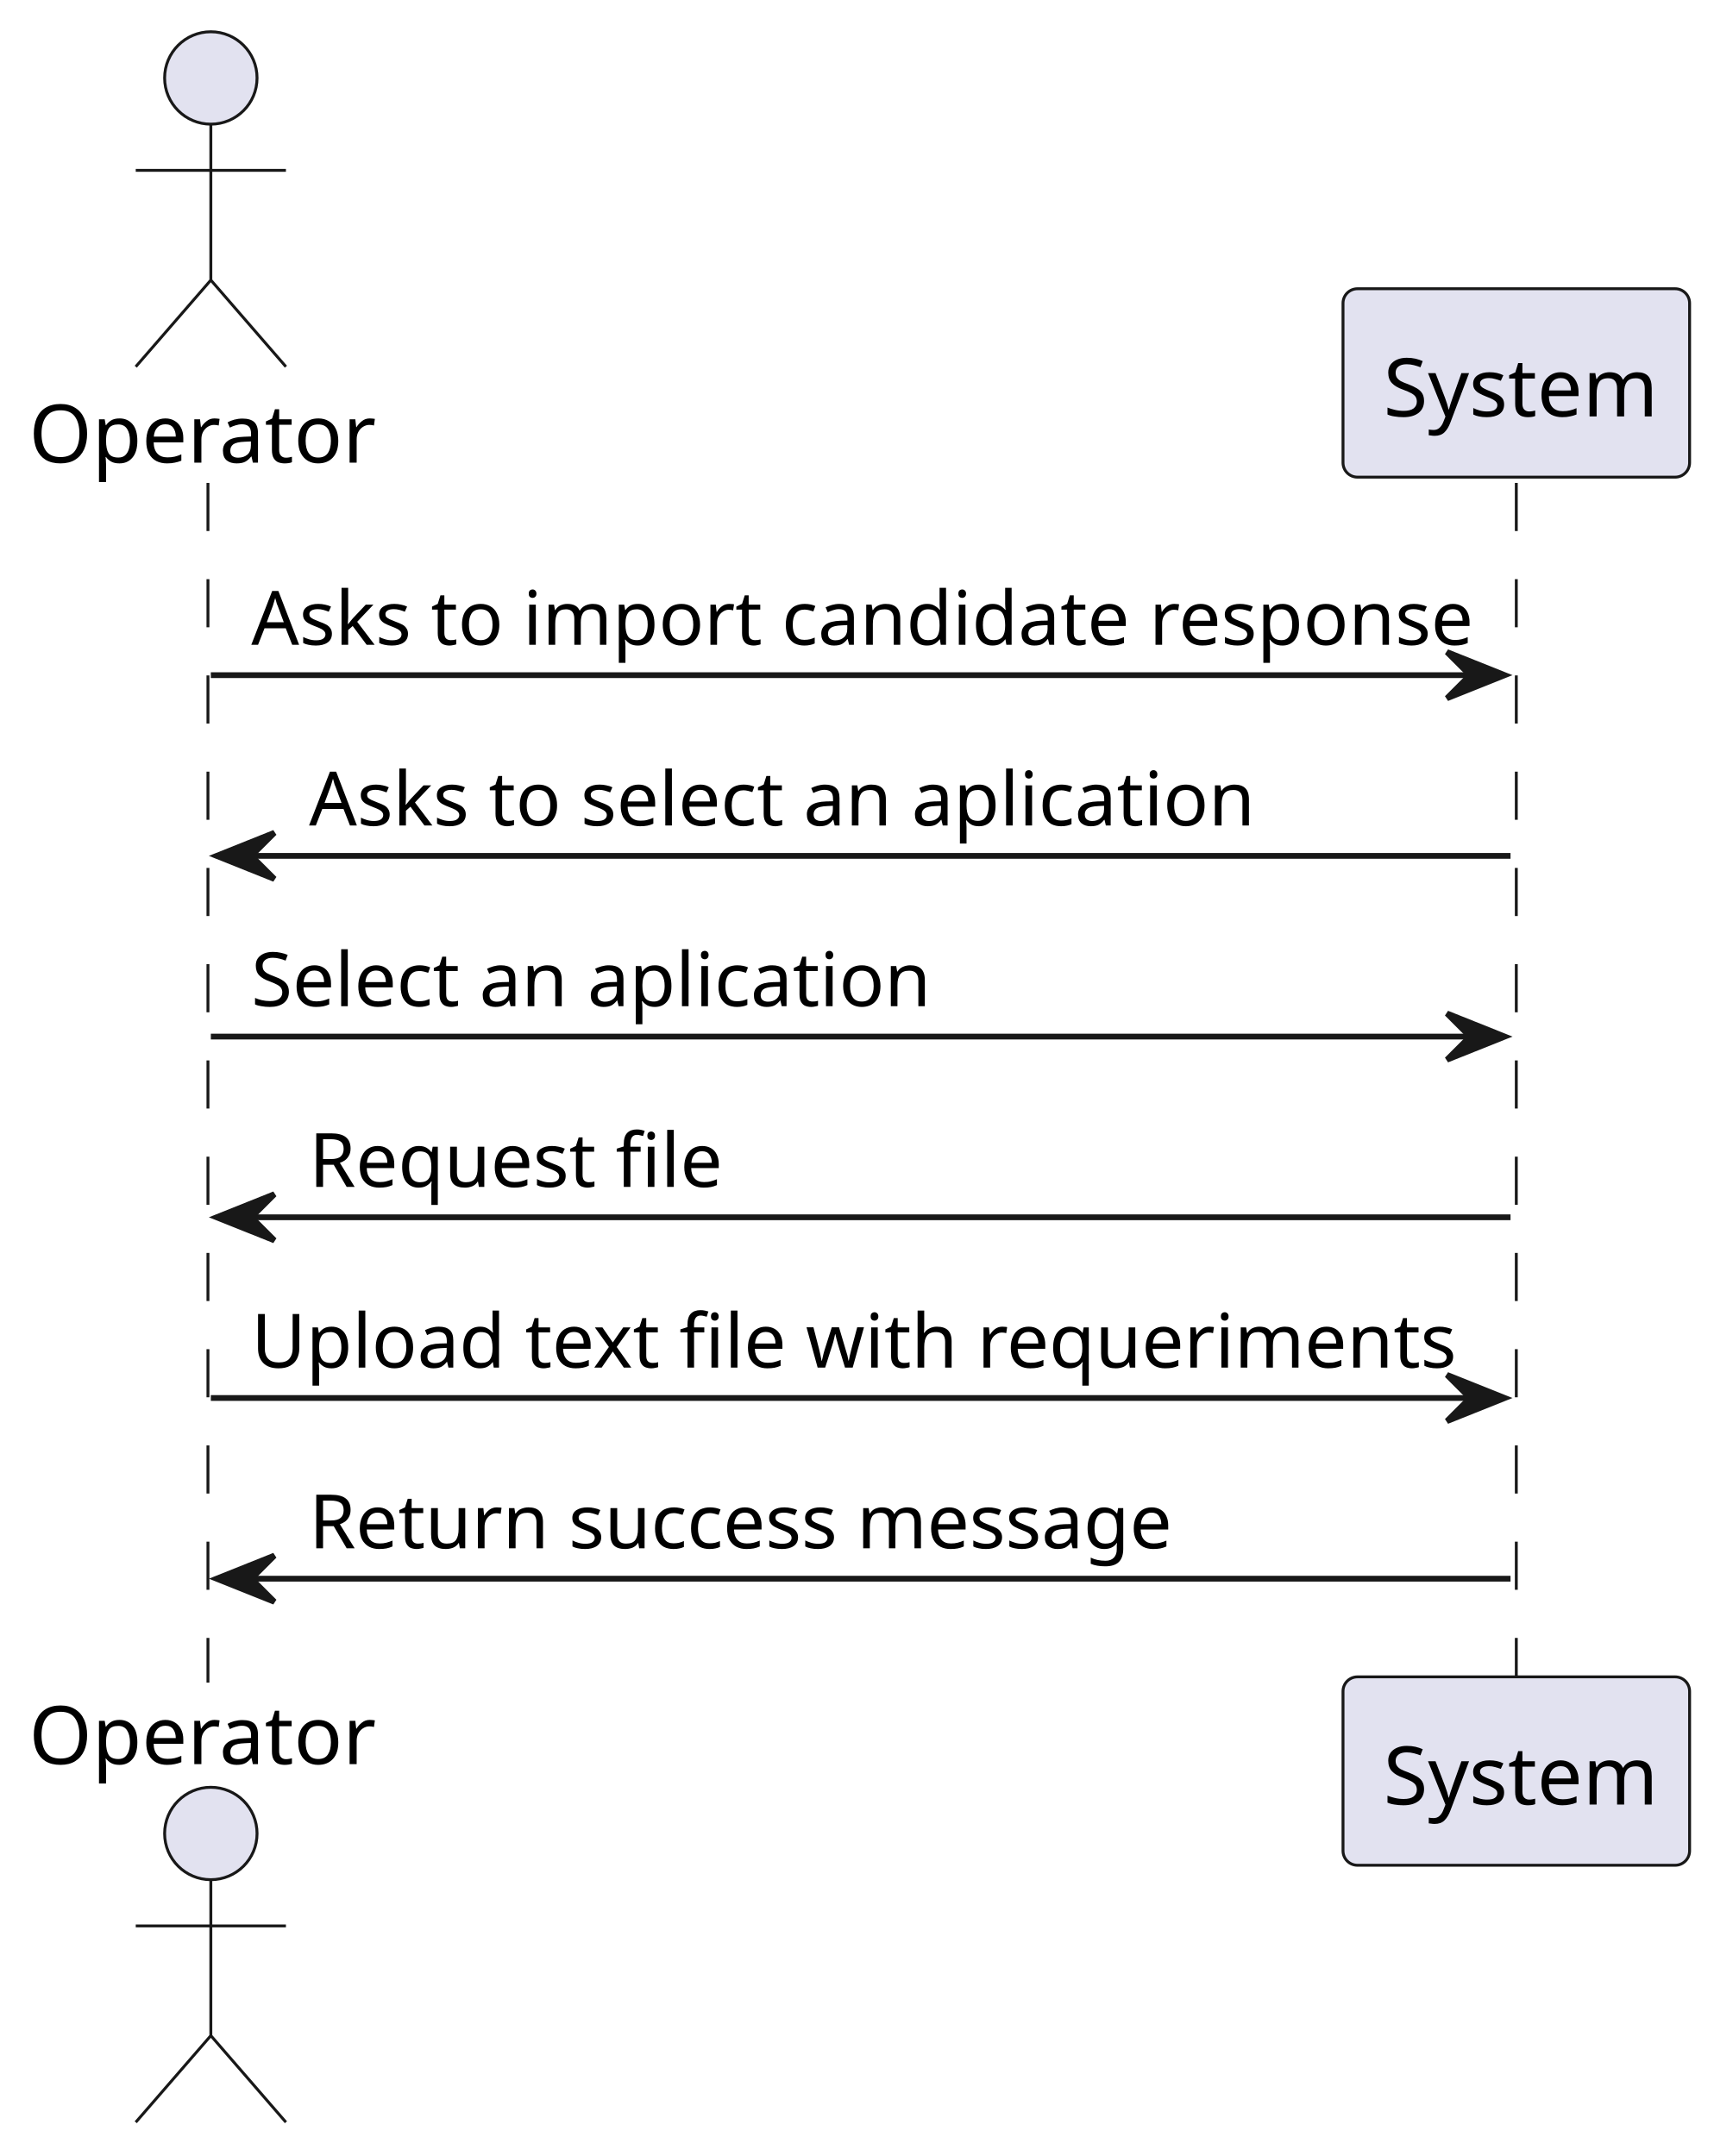
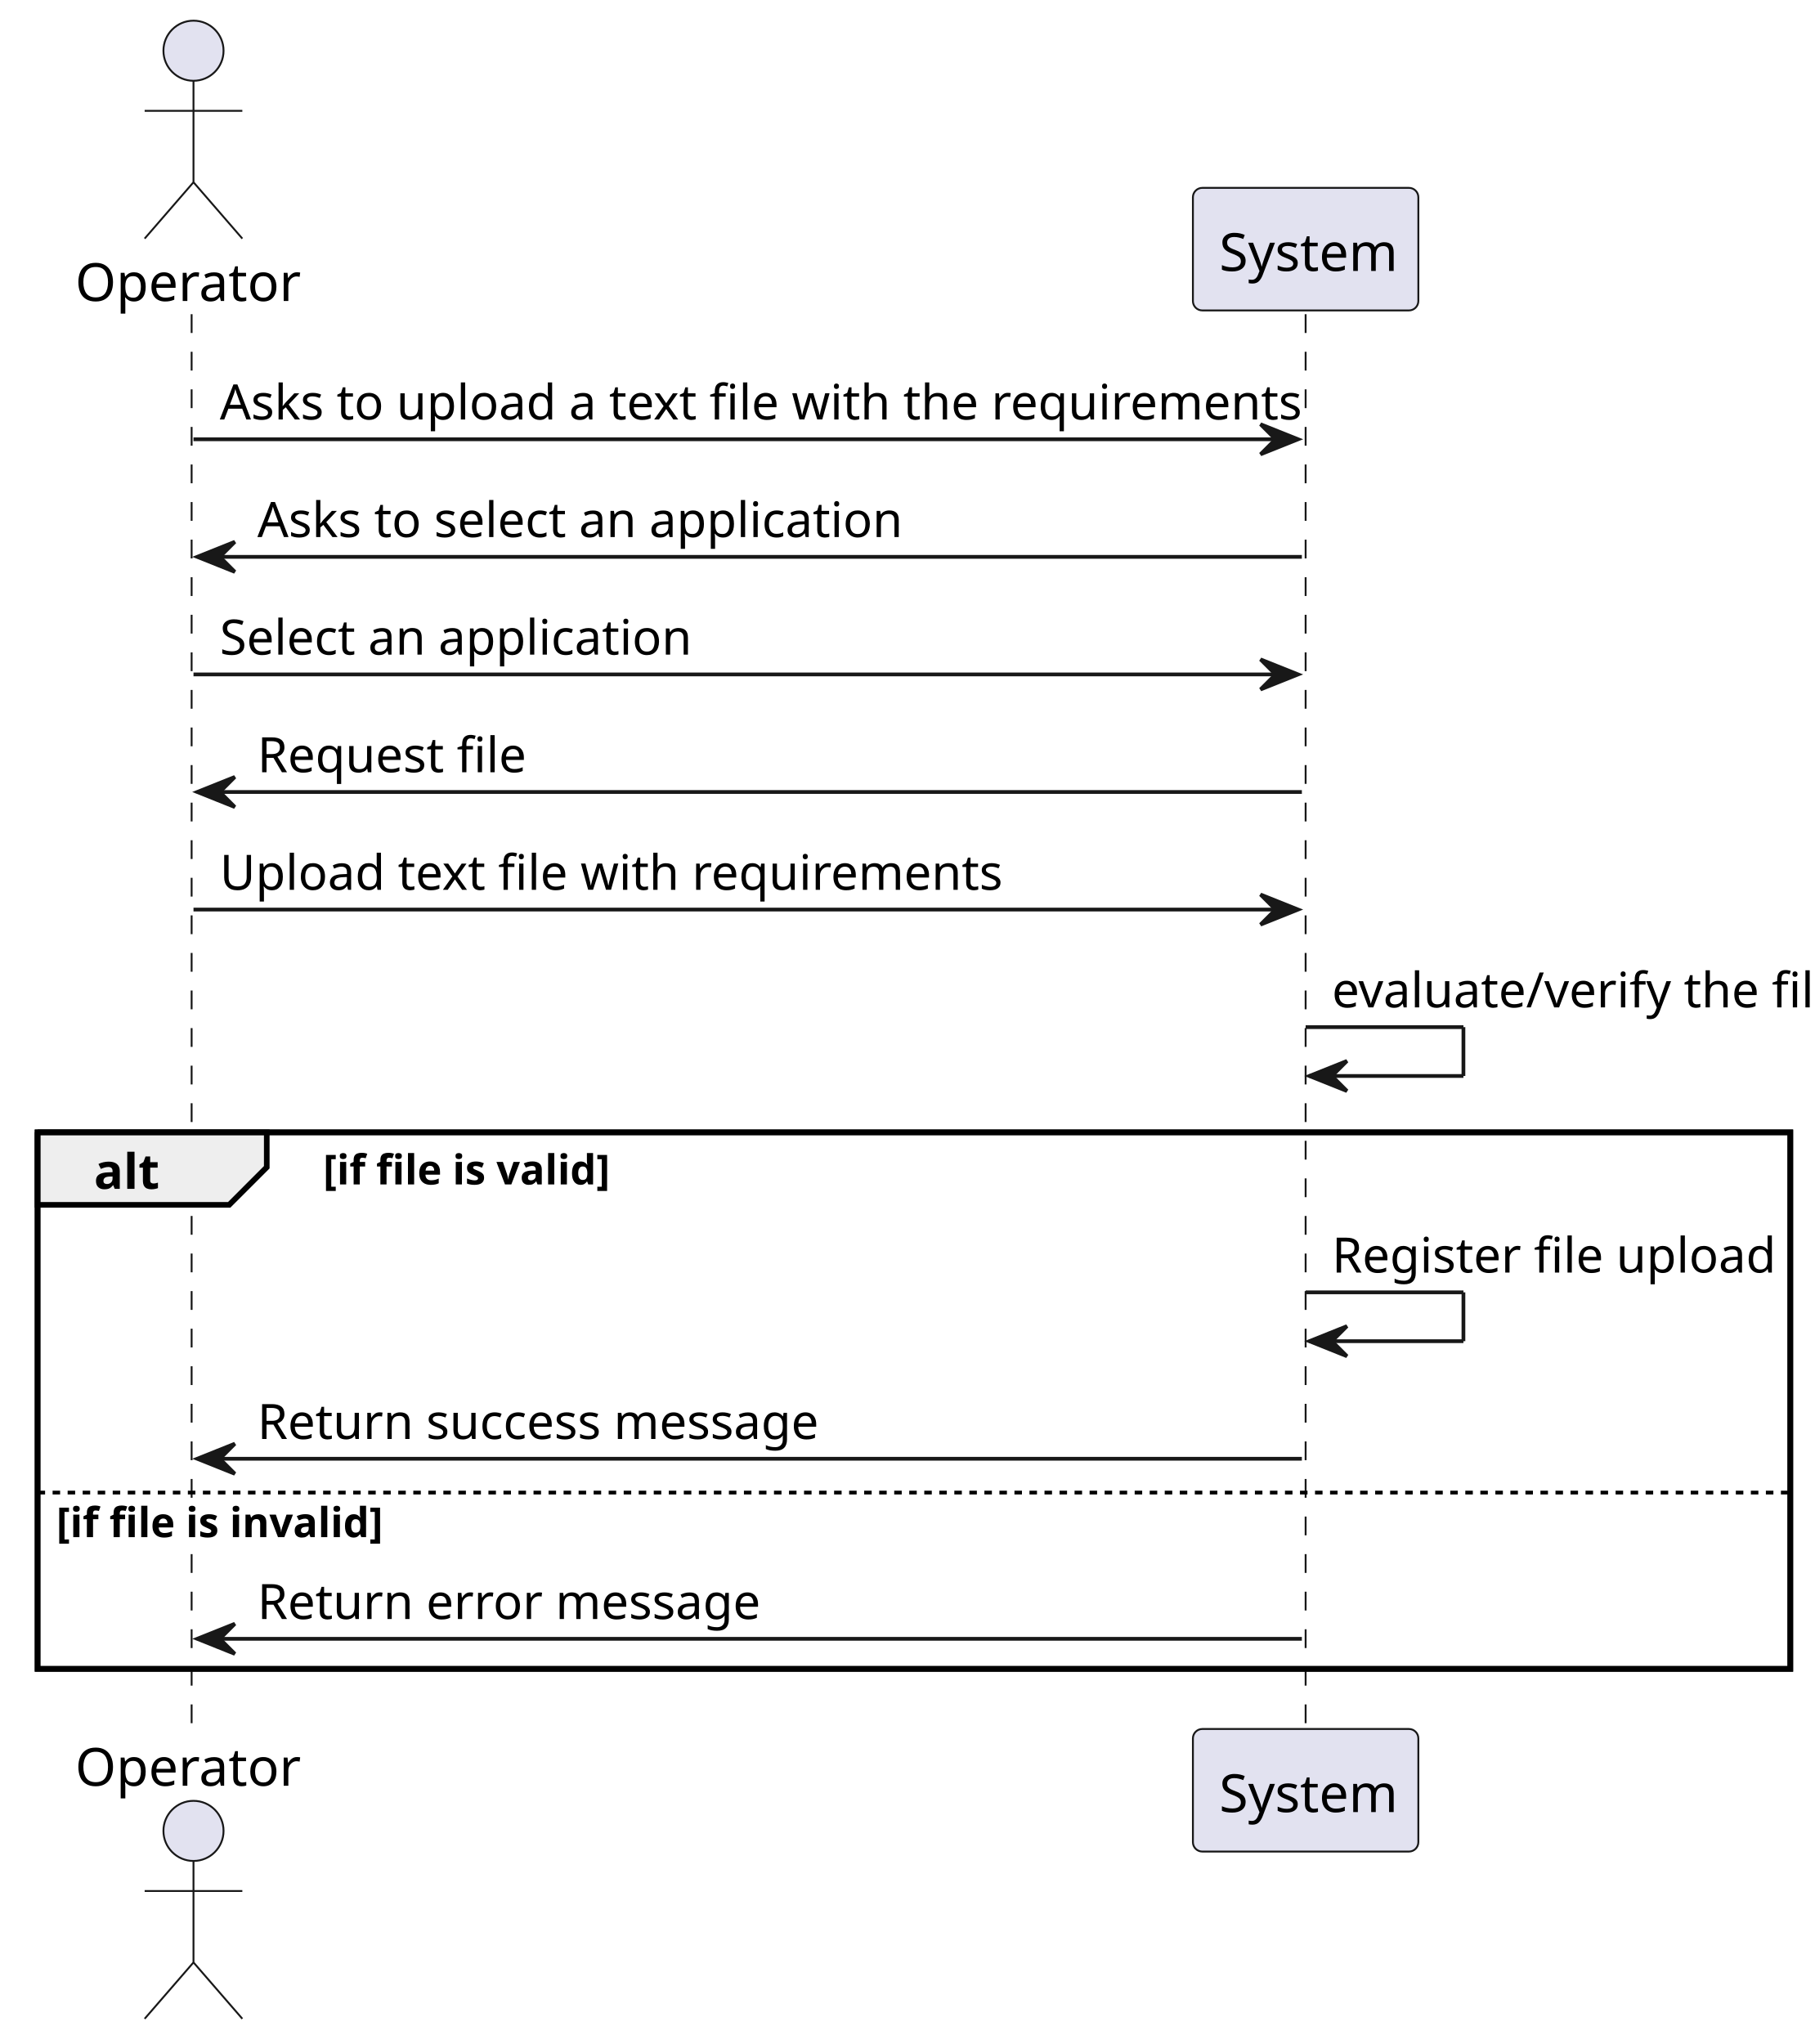
- <svg xmlns="http://www.w3.org/2000/svg" contentStyleType="text/css" height="224.4px" preserveAspectRatio="none" style="width:178px;height:224px;background:#FFFFFF;" version="1.1" viewBox="0 0 178 224" width="178.8px" zoomAndPan="magnify">
+ <svg xmlns="http://www.w3.org/2000/svg" contentStyleType="text/css" height="544px" preserveAspectRatio="none" style="width:483px;height:544px;background:#FFFFFF;" version="1.1" viewBox="0 0 483 544" width="483px" zoomAndPan="magnify">
  <defs />
  <g>
-     <line style="stroke:#181818;stroke-width:0.3;stroke-dasharray:5.0,5.0;" x1="21.6" x2="21.6" y1="50.173" y2="174.82" />
-     <line style="stroke:#181818;stroke-width:0.3;stroke-dasharray:5.0,5.0;" x1="157.5" x2="157.5" y1="50.173" y2="174.82" />
-     <text fill="#000000" font-family="sans-serif" font-size="8.4" lengthAdjust="spacing" textLength="34.2" x="3" y="48.065">Operator</text>
-     <ellipse cx="21.9" cy="8.1" fill="#E2E2F0" rx="4.8" ry="4.8" style="stroke:#181818;stroke-width:0.3;" />
-     <path d="M21.9,12.9 L21.9,29.1 M14.1,17.7 L29.7,17.7 M21.9,29.1 L14.1,38.1 M21.9,29.1 L29.7,38.1 " fill="none" style="stroke:#181818;stroke-width:0.3;" />
-     <text fill="#000000" font-family="sans-serif" font-size="8.4" lengthAdjust="spacing" textLength="34.2" x="3" y="183.285">Operator</text>
-     <ellipse cx="21.9" cy="190.493" fill="#E2E2F0" rx="4.8" ry="4.8" style="stroke:#181818;stroke-width:0.3;" />
-     <path d="M21.9,195.293 L21.9,211.493 M14.1,200.093 L29.7,200.093 M21.9,211.493 L14.1,220.493 M21.9,211.493 L29.7,220.493 " fill="none" style="stroke:#181818;stroke-width:0.3;" />
-     <rect fill="#E2E2F0" height="19.573" rx="1.5" ry="1.5" style="stroke:#181818;stroke-width:0.3;" width="36" x="139.5" y="30" />
-     <text fill="#000000" font-family="sans-serif" font-size="8.4" lengthAdjust="spacing" textLength="27.6" x="143.7" y="43.264">System</text>
-     <rect fill="#E2E2F0" height="19.573" rx="1.5" ry="1.5" style="stroke:#181818;stroke-width:0.3;" width="36" x="139.5" y="174.22" />
-     <text fill="#000000" font-family="sans-serif" font-size="8.4" lengthAdjust="spacing" textLength="27.6" x="143.7" y="187.485">System</text>
-     <polygon fill="#181818" points="150.3,67.747,156.3,70.147,150.3,72.547,152.7,70.147" style="stroke:#181818;stroke-width:0.6;" />
-     <line style="stroke:#181818;stroke-width:0.6;" x1="21.9" x2="153.9" y1="70.147" y2="70.147" />
-     <text fill="#000000" font-family="sans-serif" font-size="7.8" lengthAdjust="spacing" textLength="121.2" x="26.1" y="66.99">Asks to import candidate response</text>
-     <polygon fill="#181818" points="28.5,86.522,22.5,88.922,28.5,91.322,26.1,88.922" style="stroke:#181818;stroke-width:0.6;" />
-     <line style="stroke:#181818;stroke-width:0.6;" x1="24.9" x2="156.9" y1="88.922" y2="88.922" />
-     <text fill="#000000" font-family="sans-serif" font-size="7.8" lengthAdjust="spacing" textLength="96.6" x="32.1" y="85.764">Asks to select an aplication</text>
-     <polygon fill="#181818" points="150.3,105.296,156.3,107.697,150.3,110.097,152.7,107.697" style="stroke:#181818;stroke-width:0.6;" />
-     <line style="stroke:#181818;stroke-width:0.6;" x1="21.9" x2="153.9" y1="107.697" y2="107.697" />
-     <text fill="#000000" font-family="sans-serif" font-size="7.8" lengthAdjust="spacing" textLength="68.4" x="26.1" y="104.539">Select an aplication</text>
-     <polygon fill="#181818" points="28.5,124.071,22.5,126.471,28.5,128.871,26.1,126.471" style="stroke:#181818;stroke-width:0.6;" />
-     <line style="stroke:#181818;stroke-width:0.6;" x1="24.9" x2="156.9" y1="126.471" y2="126.471" />
-     <text fill="#000000" font-family="sans-serif" font-size="7.8" lengthAdjust="spacing" textLength="40.8" x="32.1" y="123.314">Request file</text>
-     <polygon fill="#181818" points="150.3,142.846,156.3,145.246,150.3,147.646,152.7,145.246" style="stroke:#181818;stroke-width:0.6;" />
-     <line style="stroke:#181818;stroke-width:0.6;" x1="21.9" x2="153.9" y1="145.246" y2="145.246" />
-     <text fill="#000000" font-family="sans-serif" font-size="7.8" lengthAdjust="spacing" textLength="115.2" x="26.1" y="142.088">Upload text file with requeriments</text>
-     <polygon fill="#181818" points="28.5,161.62,22.5,164.02,28.5,166.42,26.1,164.02" style="stroke:#181818;stroke-width:0.6;" />
-     <line style="stroke:#181818;stroke-width:0.6;" x1="24.9" x2="156.9" y1="164.02" y2="164.02" />
-     <text fill="#000000" font-family="sans-serif" font-size="7.8" lengthAdjust="spacing" textLength="88.8" x="32.1" y="160.863">Return success message</text>
+     <rect fill="none" height="142.795" style="stroke:#000000;stroke-width:1.5;" width="466.5" x="10" y="301.367" />
+     <line style="stroke:#181818;stroke-width:0.5;stroke-dasharray:5.0,5.0;" x1="51" x2="51" y1="83.621" y2="461.162" />
+     <line style="stroke:#181818;stroke-width:0.5;stroke-dasharray:5.0,5.0;" x1="347.5" x2="347.5" y1="83.621" y2="461.162" />
+     <text fill="#000000" font-family="sans-serif" font-size="14" lengthAdjust="spacing" textLength="57" x="20" y="80.107">Operator</text>
+     <ellipse cx="51.5" cy="13.5" fill="#E2E2F0" rx="8" ry="8" style="stroke:#181818;stroke-width:0.5;" />
+     <path d="M51.5,21.5 L51.5,48.5 M38.5,29.5 L64.5,29.5 M51.5,48.5 L38.5,63.5 M51.5,48.5 L64.5,63.5 " fill="none" style="stroke:#181818;stroke-width:0.5;" />
+     <text fill="#000000" font-family="sans-serif" font-size="14" lengthAdjust="spacing" textLength="57" x="20" y="475.269">Operator</text>
+     <ellipse cx="51.5" cy="487.283" fill="#E2E2F0" rx="8" ry="8" style="stroke:#181818;stroke-width:0.5;" />
+     <path d="M51.5,495.283 L51.5,522.283 M38.5,503.283 L64.5,503.283 M51.5,522.283 L38.5,537.283 M51.5,522.283 L64.5,537.283 " fill="none" style="stroke:#181818;stroke-width:0.5;" />
+     <rect fill="#E2E2F0" height="32.621" rx="2.5" ry="2.5" style="stroke:#181818;stroke-width:0.5;" width="60" x="317.5" y="50" />
+     <text fill="#000000" font-family="sans-serif" font-size="14" lengthAdjust="spacing" textLength="46" x="324.5" y="72.107">System</text>
+     <rect fill="#E2E2F0" height="32.621" rx="2.5" ry="2.5" style="stroke:#181818;stroke-width:0.5;" width="60" x="317.5" y="460.162" />
+     <text fill="#000000" font-family="sans-serif" font-size="14" lengthAdjust="spacing" textLength="46" x="324.5" y="482.269">System</text>
+     <polygon fill="#181818" points="335.5,112.912,345.5,116.912,335.5,120.912,339.5,116.912" style="stroke:#181818;stroke-width:1.0;" />
+     <line style="stroke:#181818;stroke-width:1.0;" x1="51.5" x2="341.5" y1="116.912" y2="116.912" />
+     <text fill="#000000" font-family="sans-serif" font-size="13" lengthAdjust="spacing" textLength="272" x="58.5" y="111.649">Asks to upload a text file with the requirements</text>
+     <polygon fill="#181818" points="62.5,144.203,52.5,148.203,62.5,152.203,58.5,148.203" style="stroke:#181818;stroke-width:1.0;" />
+     <line style="stroke:#181818;stroke-width:1.0;" x1="56.5" x2="346.5" y1="148.203" y2="148.203" />
+     <text fill="#000000" font-family="sans-serif" font-size="13" lengthAdjust="spacing" textLength="168" x="68.5" y="142.94">Asks to select an application</text>
+     <polygon fill="#181818" points="335.5,175.494,345.5,179.494,335.5,183.494,339.5,179.494" style="stroke:#181818;stroke-width:1.0;" />
+     <line style="stroke:#181818;stroke-width:1.0;" x1="51.5" x2="341.5" y1="179.494" y2="179.494" />
+     <text fill="#000000" font-family="sans-serif" font-size="13" lengthAdjust="spacing" textLength="121" x="58.5" y="174.231">Select an application</text>
+     <polygon fill="#181818" points="62.5,206.785,52.5,210.785,62.5,214.785,58.5,210.785" style="stroke:#181818;stroke-width:1.0;" />
+     <line style="stroke:#181818;stroke-width:1.0;" x1="56.5" x2="346.5" y1="210.785" y2="210.785" />
+     <text fill="#000000" font-family="sans-serif" font-size="13" lengthAdjust="spacing" textLength="68" x="68.5" y="205.523">Request file</text>
+     <polygon fill="#181818" points="335.5,238.076,345.5,242.076,335.5,246.076,339.5,242.076" style="stroke:#181818;stroke-width:1.0;" />
+     <line style="stroke:#181818;stroke-width:1.0;" x1="51.5" x2="341.5" y1="242.076" y2="242.076" />
+     <text fill="#000000" font-family="sans-serif" font-size="13" lengthAdjust="spacing" textLength="192" x="58.5" y="236.814">Upload text file with requirements</text>
+     <line style="stroke:#181818;stroke-width:1.0;" x1="347.5" x2="389.5" y1="273.367" y2="273.367" />
+     <line style="stroke:#181818;stroke-width:1.0;" x1="389.5" x2="389.5" y1="273.367" y2="286.367" />
+     <line style="stroke:#181818;stroke-width:1.0;" x1="348.5" x2="389.5" y1="286.367" y2="286.367" />
+     <polygon fill="#181818" points="358.5,282.367,348.5,286.367,358.5,290.367,354.5,286.367" style="stroke:#181818;stroke-width:1.0;" />
+     <text fill="#000000" font-family="sans-serif" font-size="13" lengthAdjust="spacing" textLength="122" x="354.5" y="268.104">evaluate/verify the file</text>
+     <path d="M10,301.367 L71,301.367 L71,310.658 L61,320.658 L10,320.658 L10,301.367 " fill="#EEEEEE" style="stroke:#000000;stroke-width:1.5;" />
+     <rect fill="none" height="142.795" style="stroke:#000000;stroke-width:1.5;" width="466.5" x="10" y="301.367" />
+     <text fill="#000000" font-family="sans-serif" font-size="13" font-weight="bold" lengthAdjust="spacing" textLength="16" x="25" y="316.396">alt</text>
+     <text fill="#000000" font-family="sans-serif" font-size="11" font-weight="bold" lengthAdjust="spacing" textLength="76" x="86" y="315.237">[if file is valid]</text>
+     <line style="stroke:#181818;stroke-width:1.0;" x1="347.5" x2="389.5" y1="343.949" y2="343.949" />
+     <line style="stroke:#181818;stroke-width:1.0;" x1="389.5" x2="389.5" y1="343.949" y2="356.949" />
+     <line style="stroke:#181818;stroke-width:1.0;" x1="348.5" x2="389.5" y1="356.949" y2="356.949" />
+     <polygon fill="#181818" points="358.5,352.949,348.5,356.949,358.5,360.949,354.5,356.949" style="stroke:#181818;stroke-width:1.0;" />
+     <text fill="#000000" font-family="sans-serif" font-size="13" lengthAdjust="spacing" textLength="110" x="354.5" y="338.687">Register file upload</text>
+     <polygon fill="#181818" points="62.5,384.24,52.5,388.24,62.5,392.24,58.5,388.24" style="stroke:#181818;stroke-width:1.0;" />
+     <line style="stroke:#181818;stroke-width:1.0;" x1="56.5" x2="346.5" y1="388.24" y2="388.24" />
+     <text fill="#000000" font-family="sans-serif" font-size="13" lengthAdjust="spacing" textLength="148" x="68.5" y="382.978">Return success message</text>
+     <line style="stroke:#000000;stroke-width:1.0;stroke-dasharray:2.0,2.0;" x1="10" x2="476.5" y1="397.24" y2="397.24" />
+     <text fill="#000000" font-family="sans-serif" font-size="11" font-weight="bold" lengthAdjust="spacing" textLength="86" x="15" y="409.11">[if file is invalid]</text>
+     <polygon fill="#181818" points="62.5,432.162,52.5,436.162,62.5,440.162,58.5,436.162" style="stroke:#181818;stroke-width:1.0;" />
+     <line style="stroke:#181818;stroke-width:1.0;" x1="56.5" x2="346.5" y1="436.162" y2="436.162" />
+     <text fill="#000000" font-family="sans-serif" font-size="13" lengthAdjust="spacing" textLength="125" x="68.5" y="430.899">Return error message</text>
  </g>
</svg>
